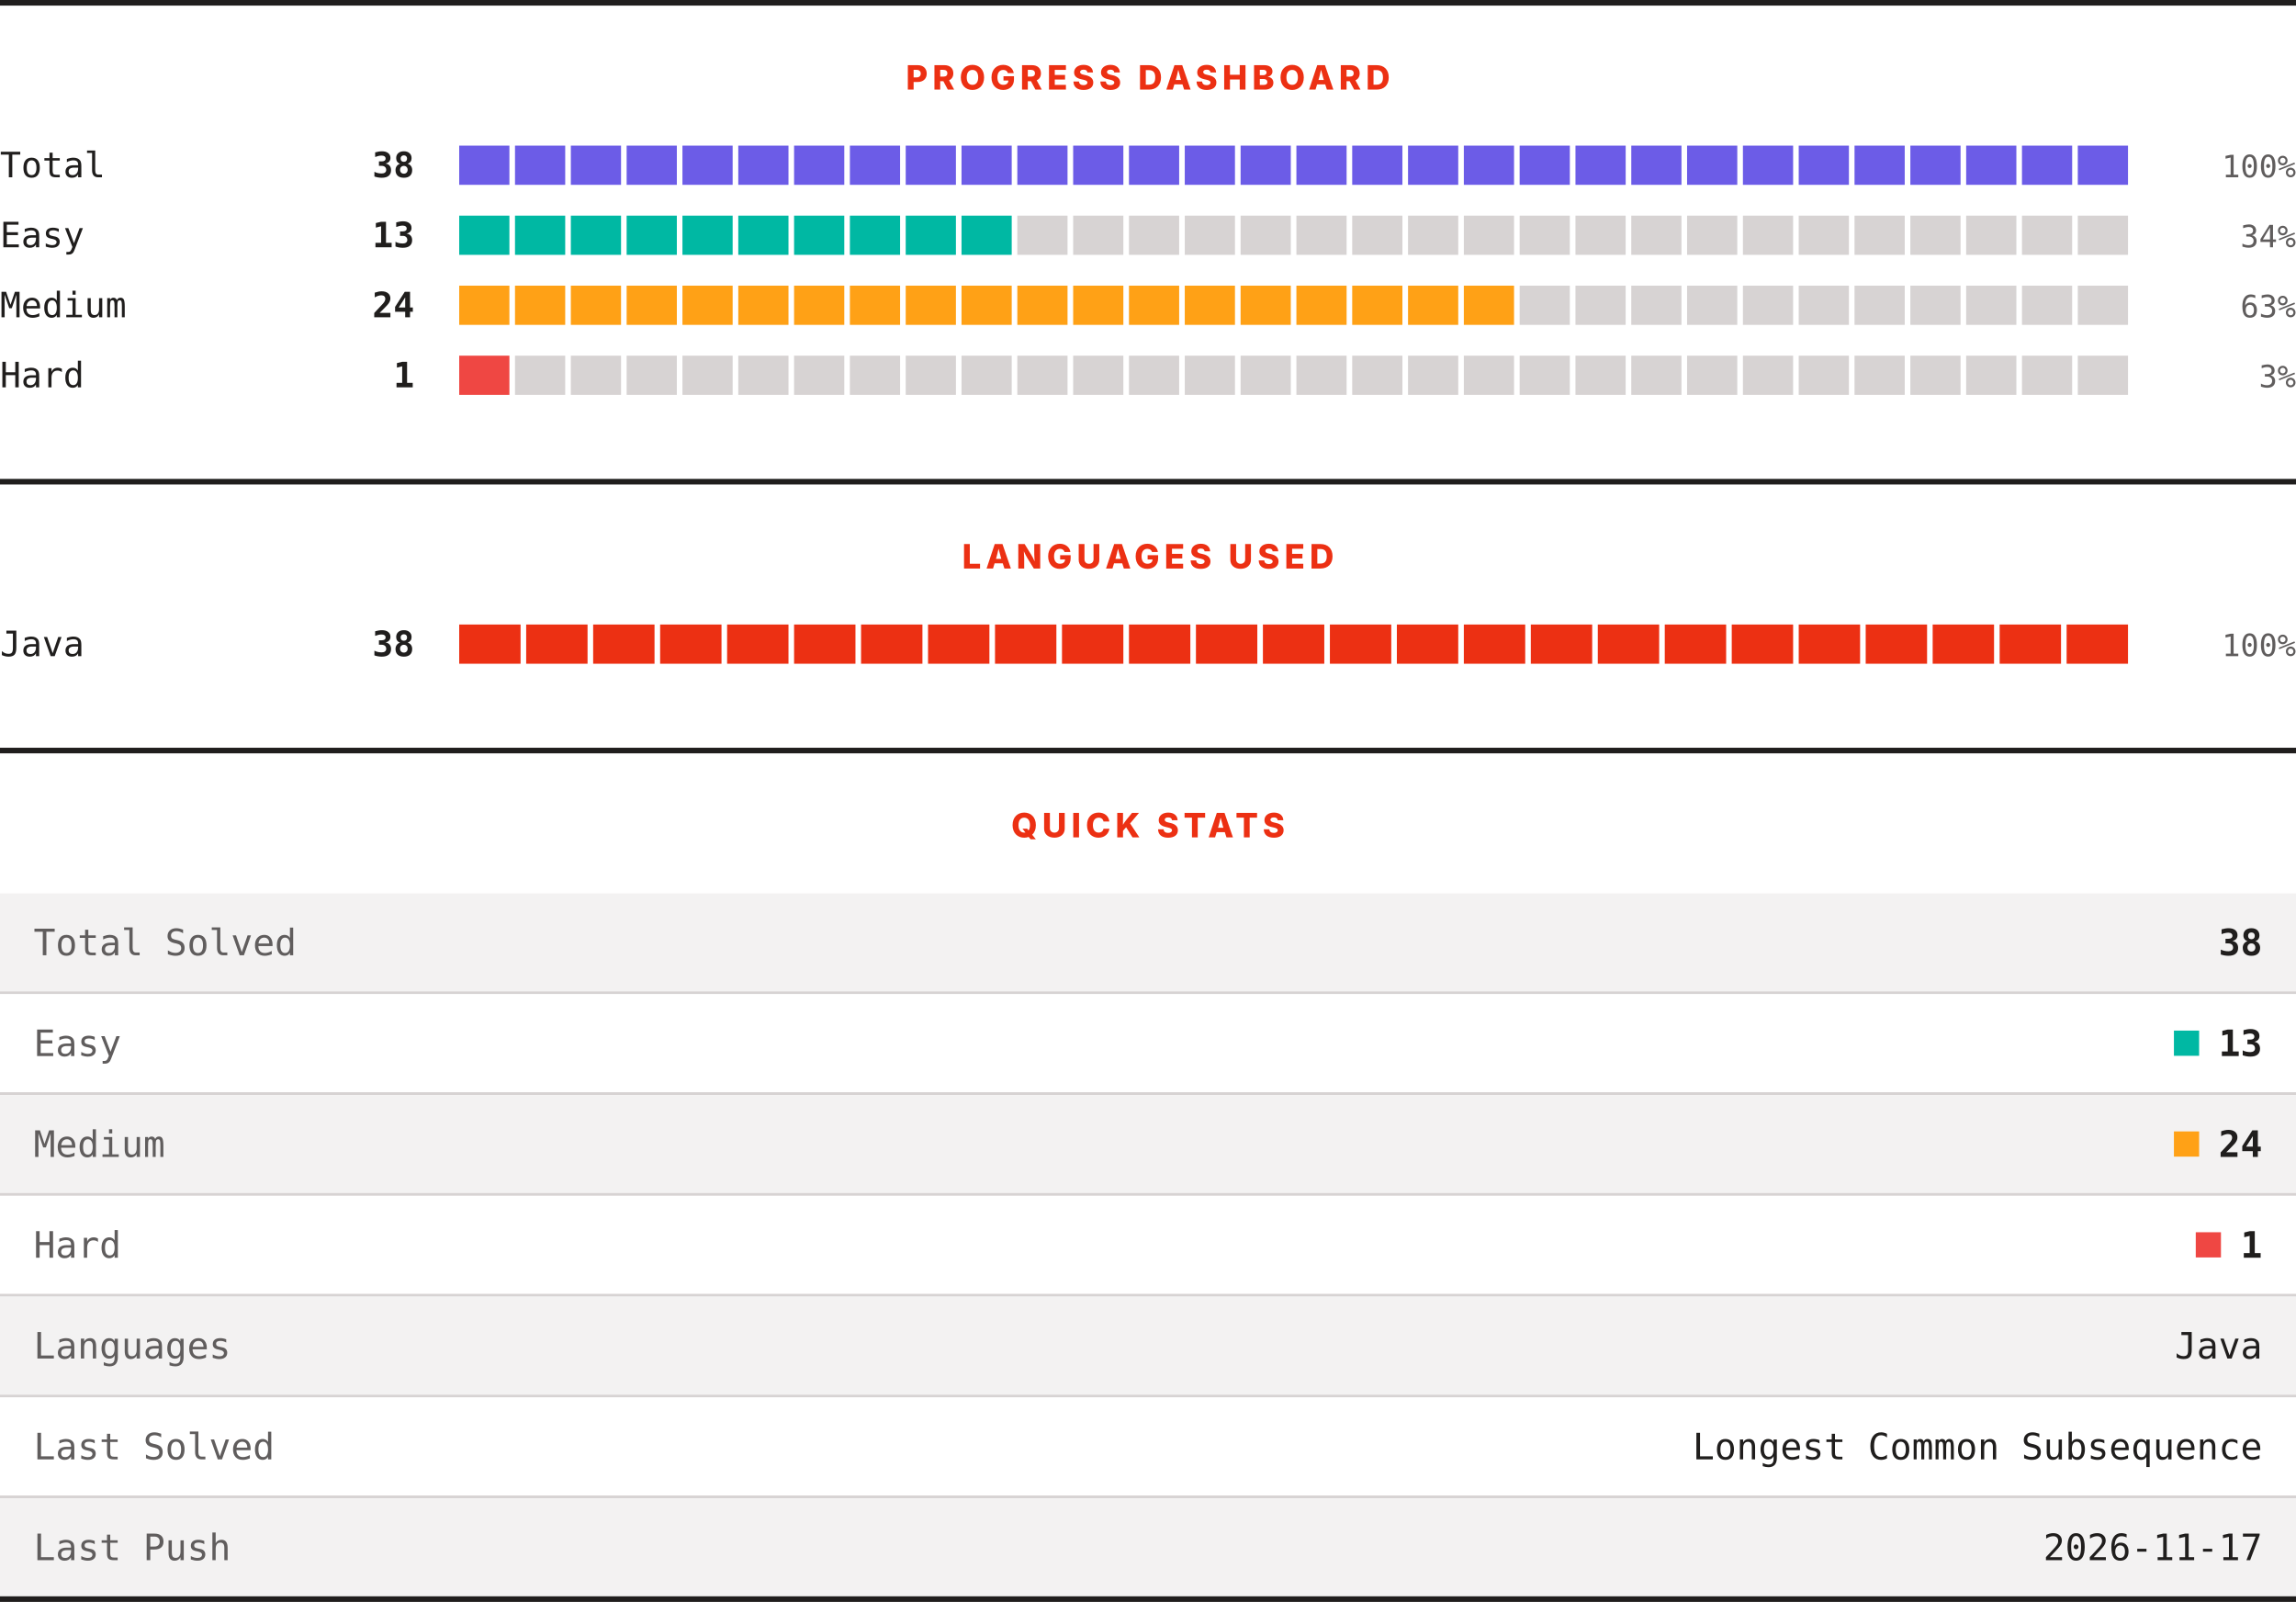
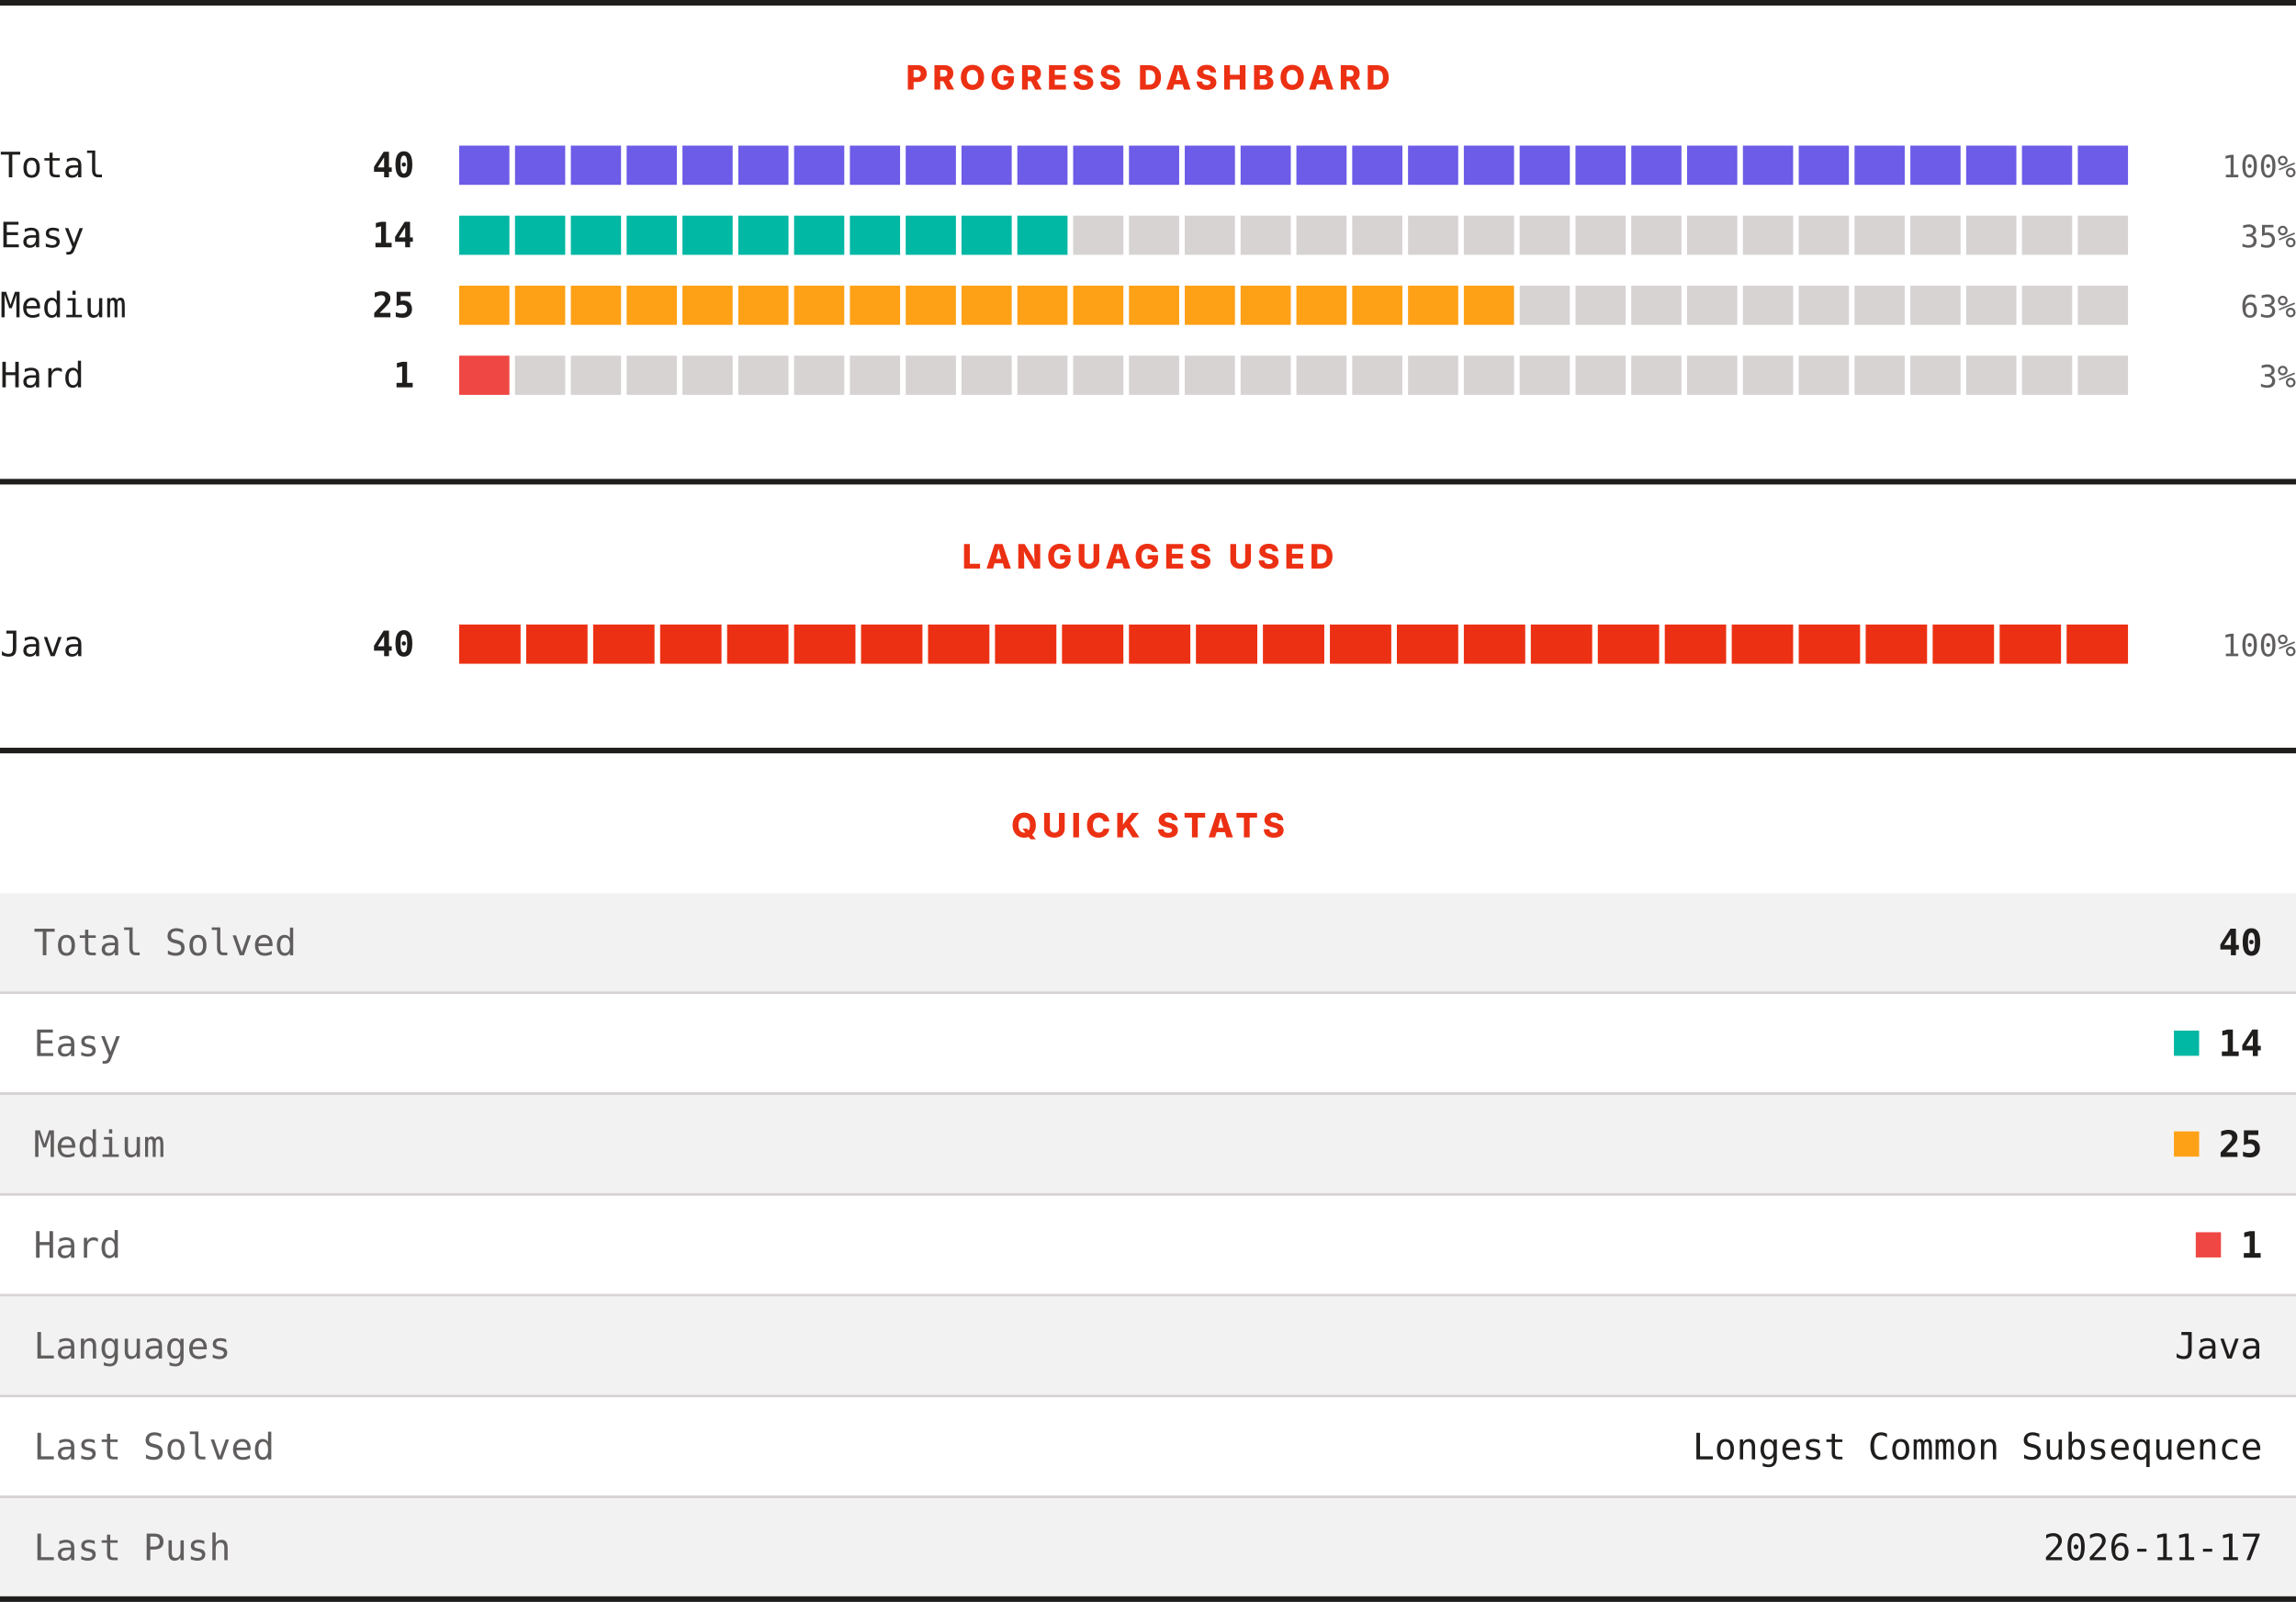
<svg xmlns="http://www.w3.org/2000/svg" width="820" height="572" viewBox="0 0 820 572" role="img" aria-label="LeetCode progress, languages and quick stats">
  <rect width="820" height="572" fill="#ffffff" />
  <rect x="0" y="0" width="820" height="2" fill="#201e1d" />
  <text x="410" y="32" text-anchor="middle" font-family="Archivo, system-ui, -apple-system, Segoe UI, sans-serif" font-size="12" font-weight="800" letter-spacing="1.68" fill="#ec3013">PROGRESS DASHBOARD</text>
  <text x="0" y="63.3" font-family="ui-monospace, SFMono-Regular, Menlo, Consolas, monospace" font-size="12.5" fill="#201e1d">Total</text>
-   <text x="148" y="63.3" text-anchor="end" font-family="ui-monospace, SFMono-Regular, Menlo, Consolas, monospace" font-size="12.5" font-weight="700" fill="#201e1d">38</text>
+   <text x="148" y="63.3" text-anchor="end" font-family="ui-monospace, SFMono-Regular, Menlo, Consolas, monospace" font-size="12.5" font-weight="700" fill="#201e1d">40</text>
  <rect x="164.00" y="52" width="17.93" height="14" fill="#6c5ce7" />
  <rect x="183.93" y="52" width="17.93" height="14" fill="#6c5ce7" />
  <rect x="203.87" y="52" width="17.93" height="14" fill="#6c5ce7" />
  <rect x="223.80" y="52" width="17.93" height="14" fill="#6c5ce7" />
  <rect x="243.73" y="52" width="17.93" height="14" fill="#6c5ce7" />
  <rect x="263.67" y="52" width="17.93" height="14" fill="#6c5ce7" />
  <rect x="283.60" y="52" width="17.93" height="14" fill="#6c5ce7" />
  <rect x="303.53" y="52" width="17.93" height="14" fill="#6c5ce7" />
  <rect x="323.47" y="52" width="17.93" height="14" fill="#6c5ce7" />
  <rect x="343.40" y="52" width="17.93" height="14" fill="#6c5ce7" />
  <rect x="363.33" y="52" width="17.93" height="14" fill="#6c5ce7" />
  <rect x="383.27" y="52" width="17.93" height="14" fill="#6c5ce7" />
  <rect x="403.20" y="52" width="17.93" height="14" fill="#6c5ce7" />
  <rect x="423.13" y="52" width="17.93" height="14" fill="#6c5ce7" />
  <rect x="443.07" y="52" width="17.93" height="14" fill="#6c5ce7" />
  <rect x="463.00" y="52" width="17.93" height="14" fill="#6c5ce7" />
  <rect x="482.93" y="52" width="17.93" height="14" fill="#6c5ce7" />
  <rect x="502.87" y="52" width="17.93" height="14" fill="#6c5ce7" />
  <rect x="522.80" y="52" width="17.93" height="14" fill="#6c5ce7" />
  <rect x="542.73" y="52" width="17.93" height="14" fill="#6c5ce7" />
  <rect x="562.67" y="52" width="17.93" height="14" fill="#6c5ce7" />
  <rect x="582.60" y="52" width="17.93" height="14" fill="#6c5ce7" />
  <rect x="602.53" y="52" width="17.93" height="14" fill="#6c5ce7" />
  <rect x="622.47" y="52" width="17.93" height="14" fill="#6c5ce7" />
  <rect x="642.40" y="52" width="17.93" height="14" fill="#6c5ce7" />
  <rect x="662.33" y="52" width="17.93" height="14" fill="#6c5ce7" />
  <rect x="682.27" y="52" width="17.93" height="14" fill="#6c5ce7" />
  <rect x="702.20" y="52" width="17.93" height="14" fill="#6c5ce7" />
  <rect x="722.13" y="52" width="17.93" height="14" fill="#6c5ce7" />
  <rect x="742.07" y="52" width="17.93" height="14" fill="#6c5ce7" />
  <text x="820" y="63.3" text-anchor="end" font-family="ui-monospace, SFMono-Regular, Menlo, Consolas, monospace" font-size="11" fill="#605d5d">100%</text>
  <text x="0" y="88.3" font-family="ui-monospace, SFMono-Regular, Menlo, Consolas, monospace" font-size="12.5" fill="#201e1d">Easy</text>
-   <text x="148" y="88.3" text-anchor="end" font-family="ui-monospace, SFMono-Regular, Menlo, Consolas, monospace" font-size="12.5" font-weight="700" fill="#201e1d">13</text>
+   <text x="148" y="88.3" text-anchor="end" font-family="ui-monospace, SFMono-Regular, Menlo, Consolas, monospace" font-size="12.5" font-weight="700" fill="#201e1d">14</text>
  <rect x="164.00" y="77" width="17.93" height="14" fill="#00b8a3" />
  <rect x="183.93" y="77" width="17.93" height="14" fill="#00b8a3" />
  <rect x="203.87" y="77" width="17.93" height="14" fill="#00b8a3" />
  <rect x="223.80" y="77" width="17.93" height="14" fill="#00b8a3" />
  <rect x="243.73" y="77" width="17.93" height="14" fill="#00b8a3" />
  <rect x="263.67" y="77" width="17.93" height="14" fill="#00b8a3" />
  <rect x="283.60" y="77" width="17.93" height="14" fill="#00b8a3" />
  <rect x="303.53" y="77" width="17.93" height="14" fill="#00b8a3" />
  <rect x="323.47" y="77" width="17.93" height="14" fill="#00b8a3" />
  <rect x="343.40" y="77" width="17.93" height="14" fill="#00b8a3" />
-   <rect x="363.33" y="77" width="17.93" height="14" fill="#d7d3d3" />
+   <rect x="363.33" y="77" width="17.93" height="14" fill="#00b8a3" />
  <rect x="383.27" y="77" width="17.93" height="14" fill="#d7d3d3" />
  <rect x="403.20" y="77" width="17.93" height="14" fill="#d7d3d3" />
  <rect x="423.13" y="77" width="17.93" height="14" fill="#d7d3d3" />
  <rect x="443.07" y="77" width="17.93" height="14" fill="#d7d3d3" />
  <rect x="463.00" y="77" width="17.93" height="14" fill="#d7d3d3" />
  <rect x="482.93" y="77" width="17.93" height="14" fill="#d7d3d3" />
  <rect x="502.87" y="77" width="17.93" height="14" fill="#d7d3d3" />
  <rect x="522.80" y="77" width="17.93" height="14" fill="#d7d3d3" />
  <rect x="542.73" y="77" width="17.93" height="14" fill="#d7d3d3" />
  <rect x="562.67" y="77" width="17.93" height="14" fill="#d7d3d3" />
  <rect x="582.60" y="77" width="17.93" height="14" fill="#d7d3d3" />
  <rect x="602.53" y="77" width="17.93" height="14" fill="#d7d3d3" />
  <rect x="622.47" y="77" width="17.93" height="14" fill="#d7d3d3" />
  <rect x="642.40" y="77" width="17.93" height="14" fill="#d7d3d3" />
  <rect x="662.33" y="77" width="17.93" height="14" fill="#d7d3d3" />
  <rect x="682.27" y="77" width="17.93" height="14" fill="#d7d3d3" />
  <rect x="702.20" y="77" width="17.93" height="14" fill="#d7d3d3" />
  <rect x="722.13" y="77" width="17.93" height="14" fill="#d7d3d3" />
  <rect x="742.07" y="77" width="17.93" height="14" fill="#d7d3d3" />
-   <text x="820" y="88.3" text-anchor="end" font-family="ui-monospace, SFMono-Regular, Menlo, Consolas, monospace" font-size="11" fill="#605d5d">34%</text>
+   <text x="820" y="88.3" text-anchor="end" font-family="ui-monospace, SFMono-Regular, Menlo, Consolas, monospace" font-size="11" fill="#605d5d">35%</text>
  <text x="0" y="113.3" font-family="ui-monospace, SFMono-Regular, Menlo, Consolas, monospace" font-size="12.5" fill="#201e1d">Medium</text>
-   <text x="148" y="113.3" text-anchor="end" font-family="ui-monospace, SFMono-Regular, Menlo, Consolas, monospace" font-size="12.5" font-weight="700" fill="#201e1d">24</text>
+   <text x="148" y="113.3" text-anchor="end" font-family="ui-monospace, SFMono-Regular, Menlo, Consolas, monospace" font-size="12.5" font-weight="700" fill="#201e1d">25</text>
  <rect x="164.00" y="102" width="17.93" height="14" fill="#ffa116" />
  <rect x="183.93" y="102" width="17.93" height="14" fill="#ffa116" />
  <rect x="203.87" y="102" width="17.93" height="14" fill="#ffa116" />
  <rect x="223.80" y="102" width="17.93" height="14" fill="#ffa116" />
  <rect x="243.73" y="102" width="17.93" height="14" fill="#ffa116" />
  <rect x="263.67" y="102" width="17.93" height="14" fill="#ffa116" />
  <rect x="283.60" y="102" width="17.93" height="14" fill="#ffa116" />
  <rect x="303.53" y="102" width="17.93" height="14" fill="#ffa116" />
  <rect x="323.47" y="102" width="17.93" height="14" fill="#ffa116" />
  <rect x="343.40" y="102" width="17.93" height="14" fill="#ffa116" />
  <rect x="363.33" y="102" width="17.93" height="14" fill="#ffa116" />
  <rect x="383.27" y="102" width="17.93" height="14" fill="#ffa116" />
  <rect x="403.20" y="102" width="17.93" height="14" fill="#ffa116" />
  <rect x="423.13" y="102" width="17.93" height="14" fill="#ffa116" />
  <rect x="443.07" y="102" width="17.93" height="14" fill="#ffa116" />
  <rect x="463.00" y="102" width="17.93" height="14" fill="#ffa116" />
  <rect x="482.93" y="102" width="17.93" height="14" fill="#ffa116" />
  <rect x="502.87" y="102" width="17.93" height="14" fill="#ffa116" />
  <rect x="522.80" y="102" width="17.93" height="14" fill="#ffa116" />
  <rect x="542.73" y="102" width="17.93" height="14" fill="#d7d3d3" />
  <rect x="562.67" y="102" width="17.93" height="14" fill="#d7d3d3" />
  <rect x="582.60" y="102" width="17.93" height="14" fill="#d7d3d3" />
  <rect x="602.53" y="102" width="17.93" height="14" fill="#d7d3d3" />
  <rect x="622.47" y="102" width="17.93" height="14" fill="#d7d3d3" />
  <rect x="642.40" y="102" width="17.93" height="14" fill="#d7d3d3" />
  <rect x="662.33" y="102" width="17.93" height="14" fill="#d7d3d3" />
  <rect x="682.27" y="102" width="17.93" height="14" fill="#d7d3d3" />
  <rect x="702.20" y="102" width="17.93" height="14" fill="#d7d3d3" />
  <rect x="722.13" y="102" width="17.93" height="14" fill="#d7d3d3" />
  <rect x="742.07" y="102" width="17.93" height="14" fill="#d7d3d3" />
  <text x="820" y="113.3" text-anchor="end" font-family="ui-monospace, SFMono-Regular, Menlo, Consolas, monospace" font-size="11" fill="#605d5d">63%</text>
  <text x="0" y="138.3" font-family="ui-monospace, SFMono-Regular, Menlo, Consolas, monospace" font-size="12.5" fill="#201e1d">Hard</text>
  <text x="148" y="138.3" text-anchor="end" font-family="ui-monospace, SFMono-Regular, Menlo, Consolas, monospace" font-size="12.5" font-weight="700" fill="#201e1d">1</text>
  <rect x="164.00" y="127" width="17.93" height="14" fill="#ef4743" />
  <rect x="183.93" y="127" width="17.93" height="14" fill="#d7d3d3" />
  <rect x="203.87" y="127" width="17.93" height="14" fill="#d7d3d3" />
  <rect x="223.80" y="127" width="17.93" height="14" fill="#d7d3d3" />
  <rect x="243.73" y="127" width="17.93" height="14" fill="#d7d3d3" />
  <rect x="263.67" y="127" width="17.93" height="14" fill="#d7d3d3" />
  <rect x="283.60" y="127" width="17.93" height="14" fill="#d7d3d3" />
  <rect x="303.53" y="127" width="17.93" height="14" fill="#d7d3d3" />
  <rect x="323.47" y="127" width="17.93" height="14" fill="#d7d3d3" />
  <rect x="343.40" y="127" width="17.93" height="14" fill="#d7d3d3" />
  <rect x="363.33" y="127" width="17.93" height="14" fill="#d7d3d3" />
  <rect x="383.27" y="127" width="17.93" height="14" fill="#d7d3d3" />
  <rect x="403.20" y="127" width="17.93" height="14" fill="#d7d3d3" />
  <rect x="423.13" y="127" width="17.93" height="14" fill="#d7d3d3" />
  <rect x="443.07" y="127" width="17.93" height="14" fill="#d7d3d3" />
  <rect x="463.00" y="127" width="17.93" height="14" fill="#d7d3d3" />
  <rect x="482.93" y="127" width="17.93" height="14" fill="#d7d3d3" />
  <rect x="502.87" y="127" width="17.93" height="14" fill="#d7d3d3" />
  <rect x="522.80" y="127" width="17.93" height="14" fill="#d7d3d3" />
  <rect x="542.73" y="127" width="17.93" height="14" fill="#d7d3d3" />
  <rect x="562.67" y="127" width="17.93" height="14" fill="#d7d3d3" />
  <rect x="582.60" y="127" width="17.93" height="14" fill="#d7d3d3" />
  <rect x="602.53" y="127" width="17.93" height="14" fill="#d7d3d3" />
  <rect x="622.47" y="127" width="17.93" height="14" fill="#d7d3d3" />
  <rect x="642.40" y="127" width="17.93" height="14" fill="#d7d3d3" />
  <rect x="662.33" y="127" width="17.93" height="14" fill="#d7d3d3" />
  <rect x="682.27" y="127" width="17.93" height="14" fill="#d7d3d3" />
  <rect x="702.20" y="127" width="17.93" height="14" fill="#d7d3d3" />
  <rect x="722.13" y="127" width="17.93" height="14" fill="#d7d3d3" />
  <rect x="742.07" y="127" width="17.93" height="14" fill="#d7d3d3" />
  <text x="820" y="138.3" text-anchor="end" font-family="ui-monospace, SFMono-Regular, Menlo, Consolas, monospace" font-size="11" fill="#605d5d">3%</text>
  <rect x="0" y="171" width="820" height="2" fill="#201e1d" />
  <text x="410" y="203" text-anchor="middle" font-family="Archivo, system-ui, -apple-system, Segoe UI, sans-serif" font-size="12" font-weight="800" letter-spacing="1.68" fill="#ec3013">LANGUAGES USED</text>
  <text x="0" y="234.3" font-family="ui-monospace, SFMono-Regular, Menlo, Consolas, monospace" font-size="12.5" fill="#201e1d">Java</text>
-   <text x="148" y="234.3" text-anchor="end" font-family="ui-monospace, SFMono-Regular, Menlo, Consolas, monospace" font-size="12.5" font-weight="700" fill="#201e1d">38</text>
+   <text x="148" y="234.3" text-anchor="end" font-family="ui-monospace, SFMono-Regular, Menlo, Consolas, monospace" font-size="12.5" font-weight="700" fill="#201e1d">40</text>
  <rect x="164.00" y="223" width="21.92" height="14" fill="#ec3013" />
  <rect x="187.92" y="223" width="21.92" height="14" fill="#ec3013" />
  <rect x="211.84" y="223" width="21.92" height="14" fill="#ec3013" />
  <rect x="235.76" y="223" width="21.92" height="14" fill="#ec3013" />
  <rect x="259.68" y="223" width="21.92" height="14" fill="#ec3013" />
  <rect x="283.60" y="223" width="21.92" height="14" fill="#ec3013" />
  <rect x="307.52" y="223" width="21.92" height="14" fill="#ec3013" />
  <rect x="331.44" y="223" width="21.92" height="14" fill="#ec3013" />
  <rect x="355.36" y="223" width="21.92" height="14" fill="#ec3013" />
  <rect x="379.28" y="223" width="21.92" height="14" fill="#ec3013" />
  <rect x="403.20" y="223" width="21.92" height="14" fill="#ec3013" />
  <rect x="427.12" y="223" width="21.92" height="14" fill="#ec3013" />
  <rect x="451.04" y="223" width="21.92" height="14" fill="#ec3013" />
  <rect x="474.96" y="223" width="21.92" height="14" fill="#ec3013" />
  <rect x="498.88" y="223" width="21.92" height="14" fill="#ec3013" />
  <rect x="522.80" y="223" width="21.92" height="14" fill="#ec3013" />
  <rect x="546.72" y="223" width="21.92" height="14" fill="#ec3013" />
  <rect x="570.64" y="223" width="21.92" height="14" fill="#ec3013" />
  <rect x="594.56" y="223" width="21.92" height="14" fill="#ec3013" />
  <rect x="618.48" y="223" width="21.92" height="14" fill="#ec3013" />
  <rect x="642.40" y="223" width="21.92" height="14" fill="#ec3013" />
  <rect x="666.32" y="223" width="21.92" height="14" fill="#ec3013" />
  <rect x="690.24" y="223" width="21.92" height="14" fill="#ec3013" />
  <rect x="714.16" y="223" width="21.92" height="14" fill="#ec3013" />
  <rect x="738.08" y="223" width="21.92" height="14" fill="#ec3013" />
  <text x="820" y="234.3" text-anchor="end" font-family="ui-monospace, SFMono-Regular, Menlo, Consolas, monospace" font-size="11" fill="#605d5d">100%</text>
  <rect x="0" y="267" width="820" height="2" fill="#201e1d" />
  <text x="410" y="299" text-anchor="middle" font-family="Archivo, system-ui, -apple-system, Segoe UI, sans-serif" font-size="12" font-weight="800" letter-spacing="1.68" fill="#ec3013">QUICK STATS</text>
  <rect x="0" y="319" width="820" height="35" fill="#f3f2f2" />
  <text x="12" y="341.1" font-family="ui-monospace, SFMono-Regular, Menlo, Consolas, monospace" font-size="13" fill="#605d5d">Total Solved</text>
-   <text x="808" y="341.1" text-anchor="end" font-family="ui-monospace, SFMono-Regular, Menlo, Consolas, monospace" font-size="13" font-weight="700" fill="#201e1d">38</text>
+   <text x="808" y="341.1" text-anchor="end" font-family="ui-monospace, SFMono-Regular, Menlo, Consolas, monospace" font-size="13" font-weight="700" fill="#201e1d">40</text>
  <rect x="0" y="354" width="820" height="1" fill="#d7d3d3" />
  <rect x="0" y="355" width="820" height="35" fill="#ffffff" />
  <text x="12" y="377.1" font-family="ui-monospace, SFMono-Regular, Menlo, Consolas, monospace" font-size="13" fill="#605d5d">Easy</text>
  <rect x="776.4" y="368" width="9" height="9" fill="#00b8a3" />
-   <text x="808" y="377.1" text-anchor="end" font-family="ui-monospace, SFMono-Regular, Menlo, Consolas, monospace" font-size="13" font-weight="700" fill="#201e1d">13</text>
+   <text x="808" y="377.1" text-anchor="end" font-family="ui-monospace, SFMono-Regular, Menlo, Consolas, monospace" font-size="13" font-weight="700" fill="#201e1d">14</text>
  <rect x="0" y="390" width="820" height="1" fill="#d7d3d3" />
  <rect x="0" y="391" width="820" height="35" fill="#f3f2f2" />
  <text x="12" y="413.1" font-family="ui-monospace, SFMono-Regular, Menlo, Consolas, monospace" font-size="13" fill="#605d5d">Medium</text>
  <rect x="776.4" y="404" width="9" height="9" fill="#ffa116" />
-   <text x="808" y="413.1" text-anchor="end" font-family="ui-monospace, SFMono-Regular, Menlo, Consolas, monospace" font-size="13" font-weight="700" fill="#201e1d">24</text>
+   <text x="808" y="413.1" text-anchor="end" font-family="ui-monospace, SFMono-Regular, Menlo, Consolas, monospace" font-size="13" font-weight="700" fill="#201e1d">25</text>
  <rect x="0" y="426" width="820" height="1" fill="#d7d3d3" />
  <rect x="0" y="427" width="820" height="35" fill="#ffffff" />
  <text x="12" y="449.1" font-family="ui-monospace, SFMono-Regular, Menlo, Consolas, monospace" font-size="13" fill="#605d5d">Hard</text>
  <rect x="784.2" y="440" width="9" height="9" fill="#ef4743" />
  <text x="808" y="449.1" text-anchor="end" font-family="ui-monospace, SFMono-Regular, Menlo, Consolas, monospace" font-size="13" font-weight="700" fill="#201e1d">1</text>
  <rect x="0" y="462" width="820" height="1" fill="#d7d3d3" />
  <rect x="0" y="463" width="820" height="35" fill="#f3f2f2" />
  <text x="12" y="485.1" font-family="ui-monospace, SFMono-Regular, Menlo, Consolas, monospace" font-size="13" fill="#605d5d">Languages</text>
  <text x="808" y="485.1" text-anchor="end" font-family="ui-monospace, SFMono-Regular, Menlo, Consolas, monospace" font-size="13" fill="#201e1d">Java</text>
  <rect x="0" y="498" width="820" height="1" fill="#d7d3d3" />
  <rect x="0" y="499" width="820" height="35" fill="#ffffff" />
  <text x="12" y="521.1" font-family="ui-monospace, SFMono-Regular, Menlo, Consolas, monospace" font-size="13" fill="#605d5d">Last Solved</text>
  <text x="808" y="521.1" text-anchor="end" font-family="ui-monospace, SFMono-Regular, Menlo, Consolas, monospace" font-size="13" fill="#201e1d">Longest Common Subsequence</text>
  <rect x="0" y="534" width="820" height="1" fill="#d7d3d3" />
  <rect x="0" y="535" width="820" height="35" fill="#f3f2f2" />
  <text x="12" y="557.1" font-family="ui-monospace, SFMono-Regular, Menlo, Consolas, monospace" font-size="13" fill="#605d5d">Last Push</text>
  <text x="808" y="557.1" text-anchor="end" font-family="ui-monospace, SFMono-Regular, Menlo, Consolas, monospace" font-size="13" fill="#201e1d">2026-11-17</text>
  <rect x="0" y="570" width="820" height="2" fill="#201e1d" />
</svg>
